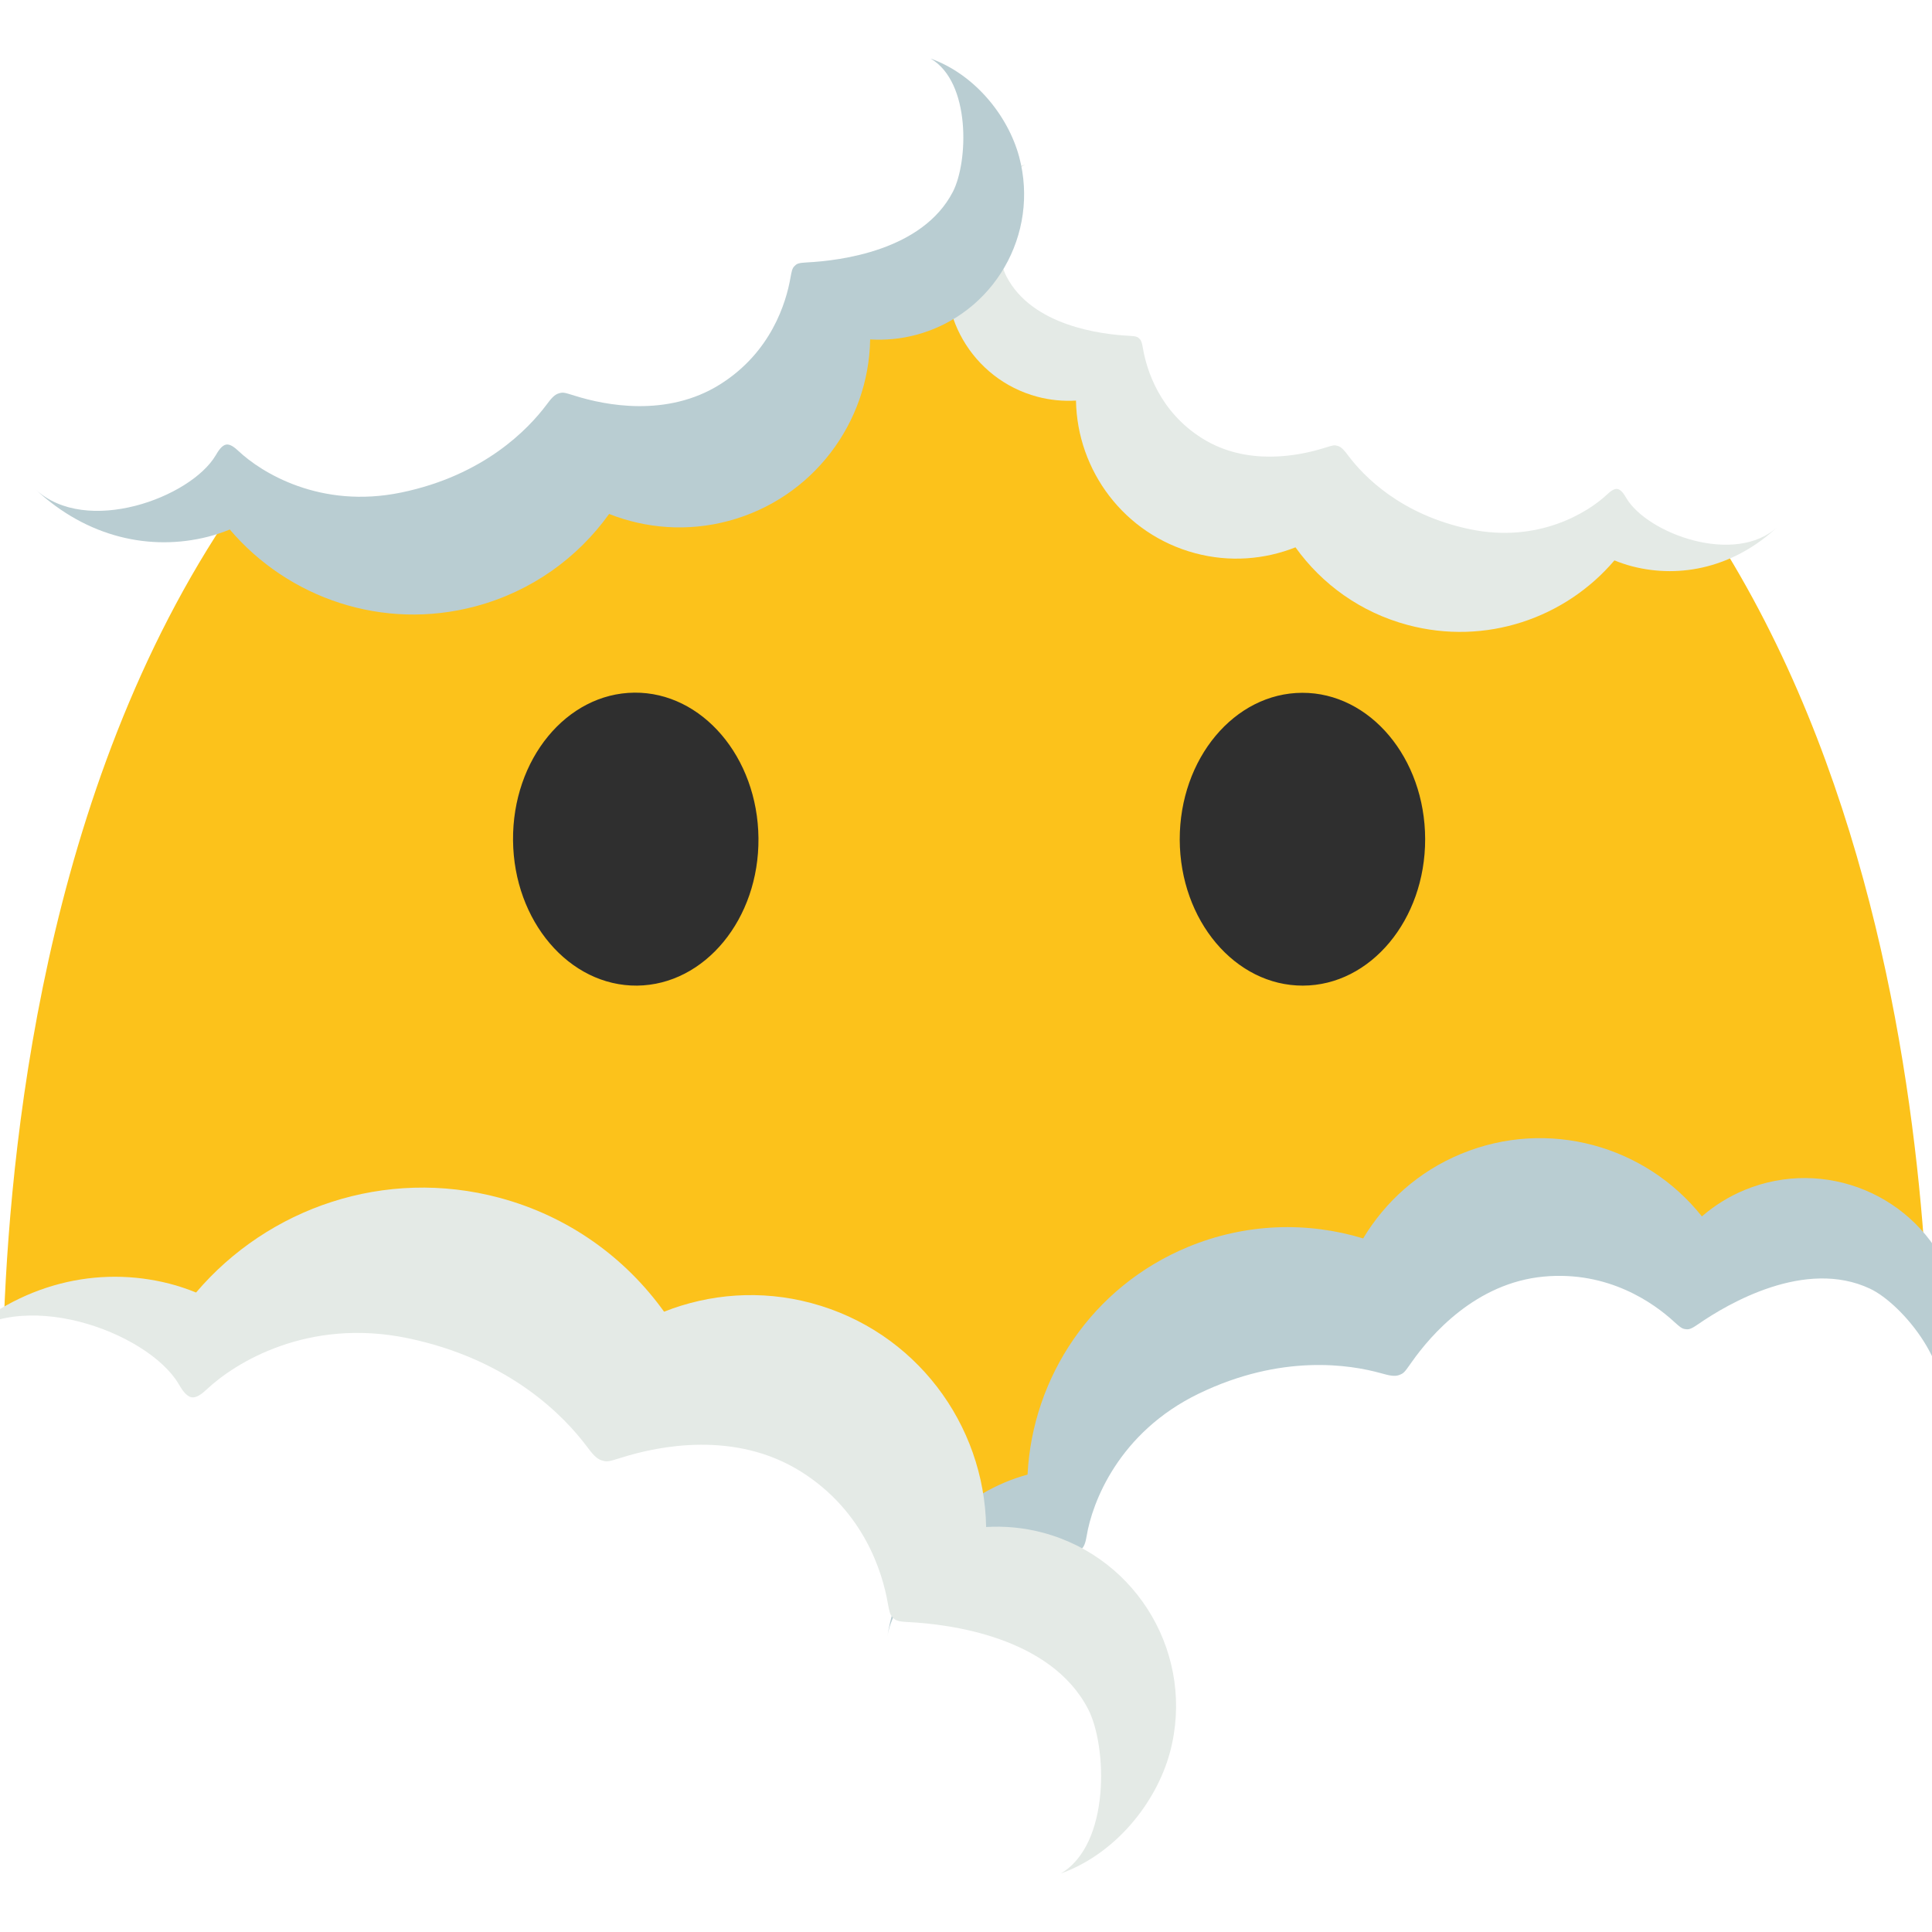
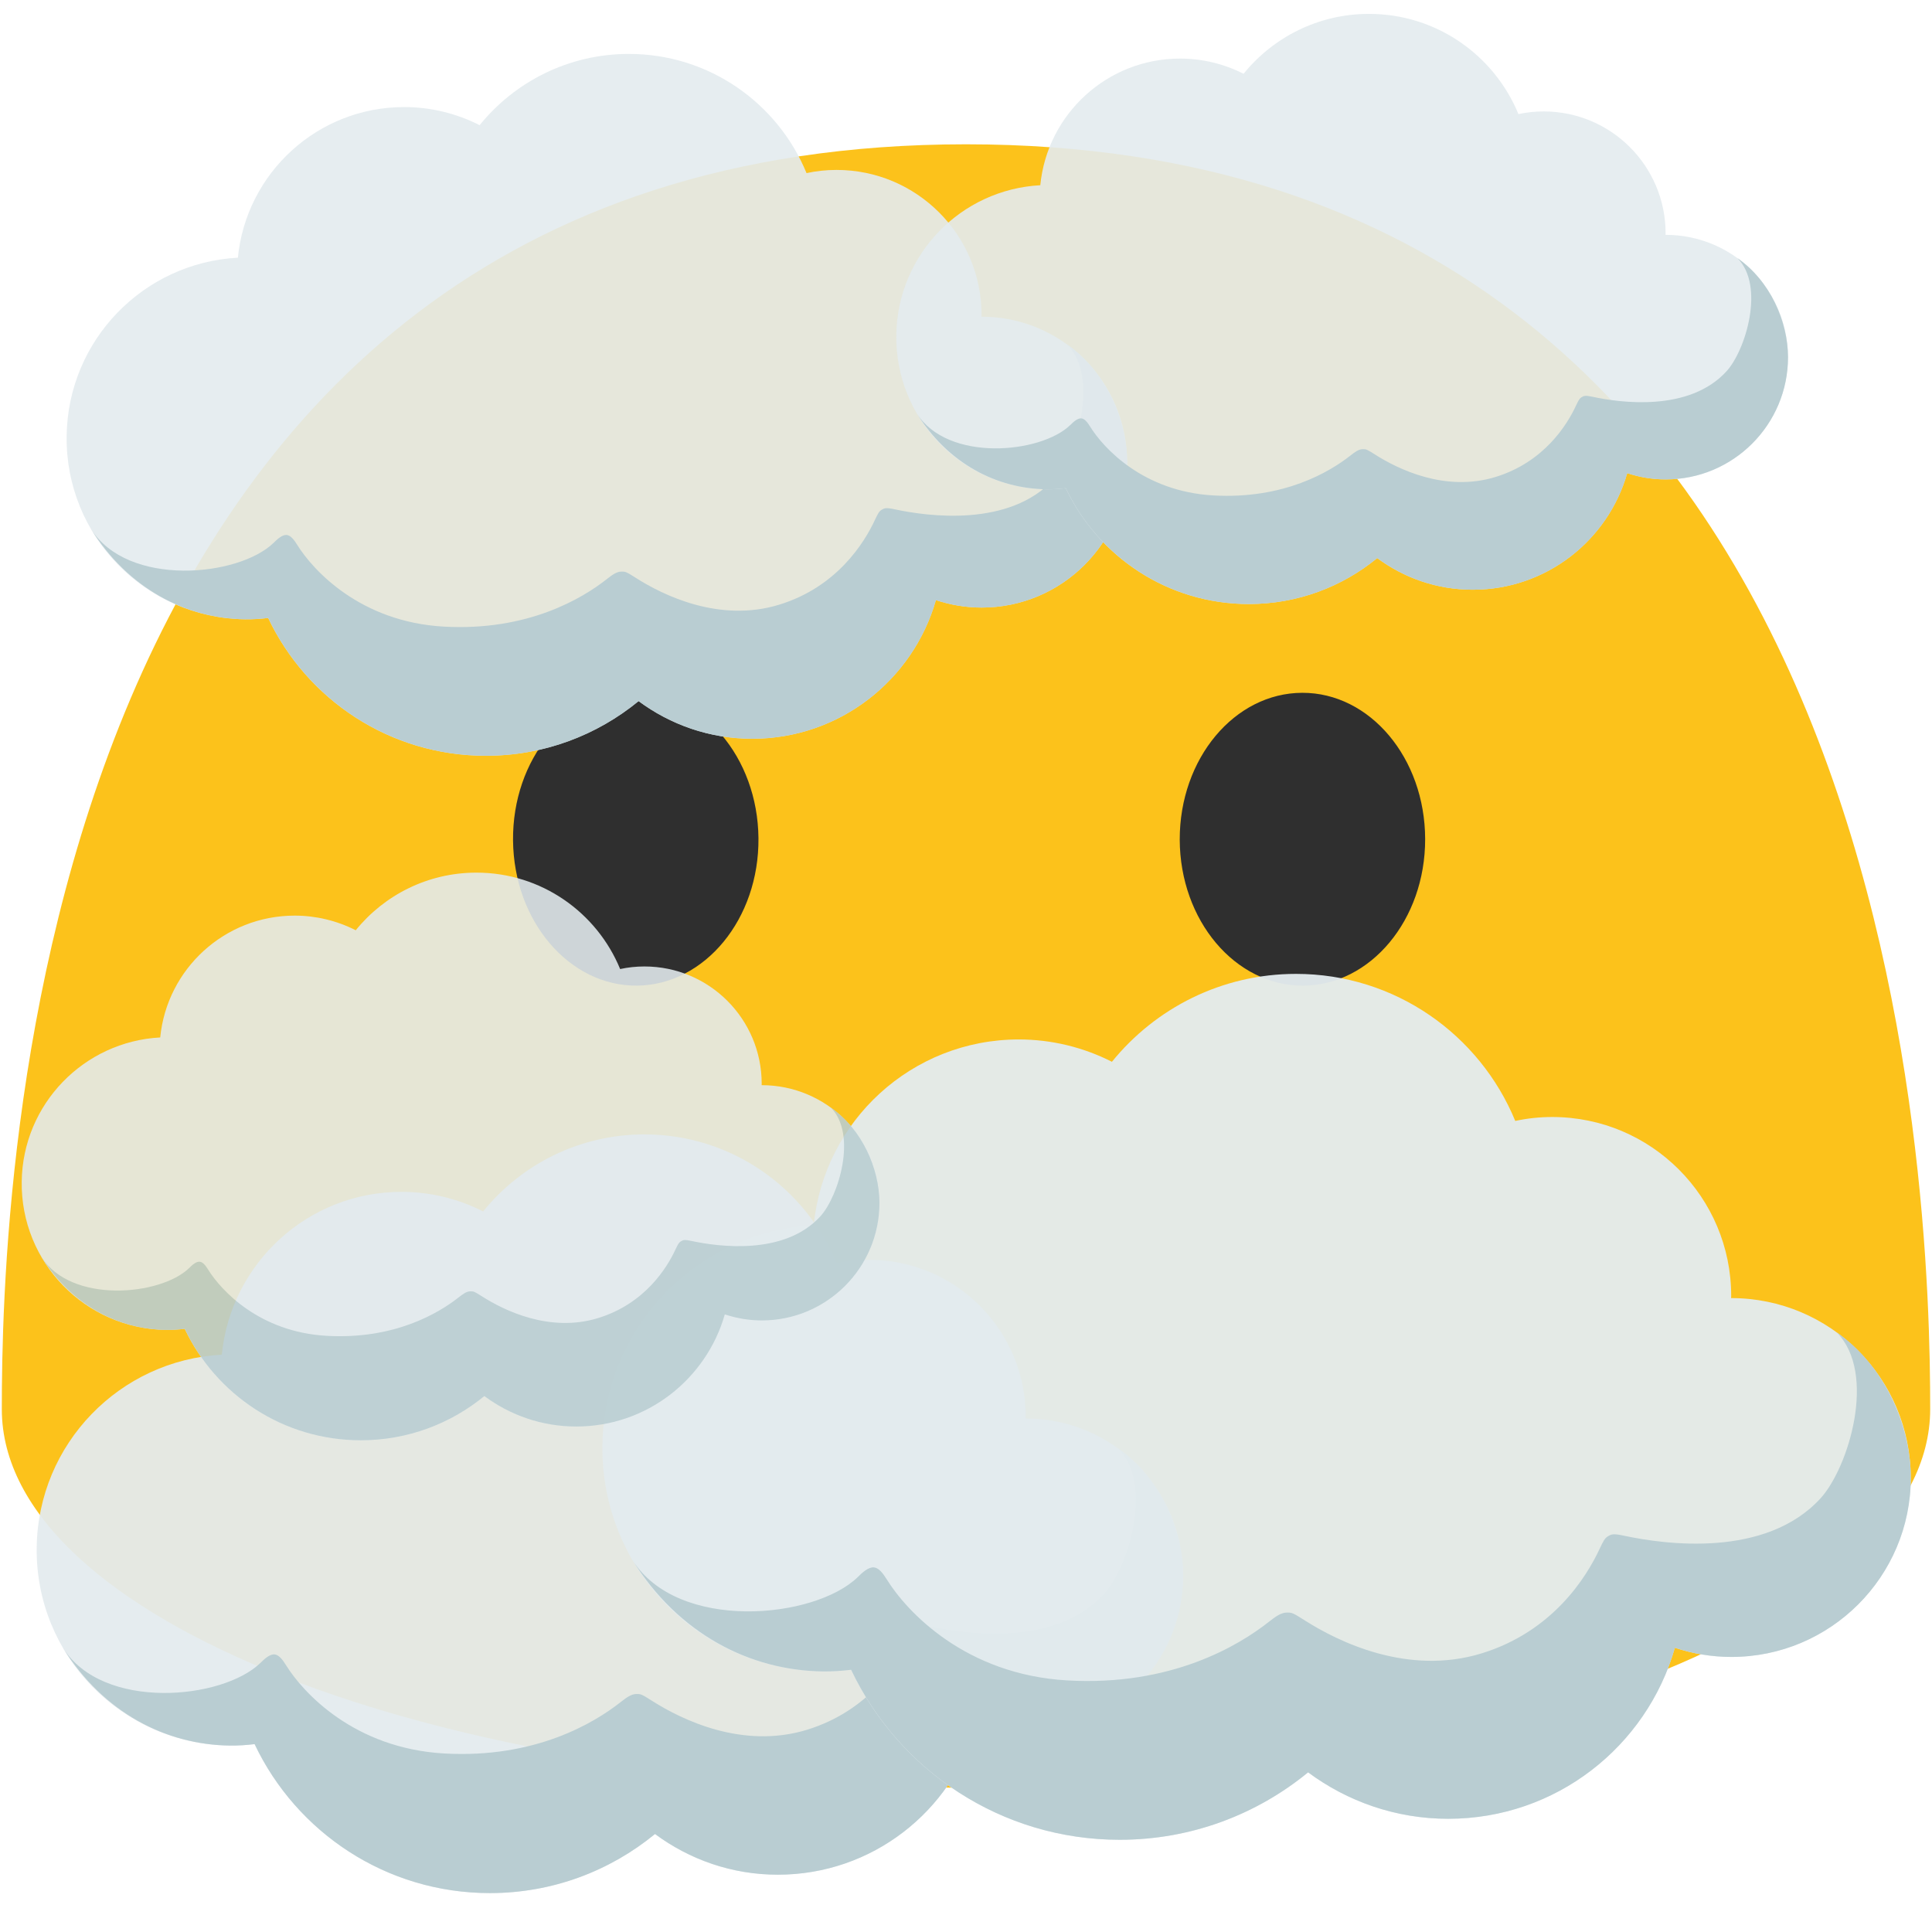
- <svg xmlns="http://www.w3.org/2000/svg" width="100%" height="100%" viewBox="0 0 128 128" version="1.1" xml:space="preserve" style="fill-rule:evenodd;clip-rule:evenodd;stroke-linejoin:round;stroke-miterlimit:2;" id="svg26489">
-   <defs id="defs26493">
-         
-         
-     
-         
-         
-     
-         
-         
-     
-             
-         </defs>
-   <path id="path26453" style="fill:#fcc21b;fill-rule:nonzero" d="M 61.43 18.473 L 52.945 26.781 L 38.875 29.5 L 30.375 38.312 L 16.664 32.035 C 3.334 50.2 0.762 74.588 0.266 87.246 L 5.48 86.002 L 13.5 88.75 L 21 86 L 33 86.5 L 55.686 94.045 L 67.176 103.592 L 79.373 85.9 L 90.447 85.9 L 103.592 78.312 L 110.949 85.67 L 116.273 80.348 L 127.543 83.367 C 126.729 71.232 123.938 52.322 114.416 36.664 L 113.25 36.875 L 106.875 35.625 L 96.25 39.25 L 89.979 32.527 L 83.174 33.941 L 76.191 31.201 L 74.953 24.395 L 67.883 23.334 L 61.43 18.473 z " />
-   <g id="g26459">
-     <path d="m 42.21,65.3 c -4.49,0.04 -8.17,-4.27 -8.22,-9.62 -0.05,-5.37 3.55,-9.75 8.04,-9.79 4.48,-0.04 8.17,4.27 8.22,9.64 0.05,5.35 -3.55,9.72 -8.04,9.77 z m 44.11,0 c 4.48,-0.01 8.11,-4.36 8.1,-9.71 -0.01,-5.37 -3.66,-9.7 -8.14,-9.69 -4.49,0.01 -8.13,4.36 -8.12,9.73 0.02,5.35 3.67,9.68 8.16,9.67 z" style="fill:#2f2f2f;fill-rule:nonzero" id="path26457" />
+ <svg xmlns="http://www.w3.org/2000/svg" width="100%" height="100%" viewBox="0 0 128 128" version="1.1" xml:space="preserve" style="fill-rule:evenodd;clip-rule:evenodd;stroke-linejoin:round;stroke-miterlimit:2;">
+   <g id="g4534" transform="matrix(1,0,0,1,0,-1.8)">
+     <g transform="matrix(1,0,0,1,0,1.8)">
+       <path d="M64,9.56C1.59,9.56 0.12,79.52 0.12,93.36C0.12,107.22 28.71,118.44 64,118.44C99.28,118.44 127.88,107.22 127.88,93.36C127.88,79.52 126.4,9.56 64,9.56Z" style="fill:rgb(252,194,27);fill-rule:nonzero;" />
+     </g>
+     <g transform="matrix(1,0,0,1,0,1.8)">
+       <path d="M42.21,65.3C37.72,65.34 34.04,61.03 33.99,55.68C33.94,50.31 37.54,45.93 42.03,45.89C46.51,45.85 50.2,50.16 50.25,55.53C50.3,60.88 46.7,65.25 42.21,65.3ZM86.32,65.3C90.8,65.29 94.43,60.94 94.42,55.59C94.41,50.22 90.76,45.89 86.28,45.9C81.79,45.91 78.15,50.26 78.16,55.63C78.18,60.98 81.83,65.31 86.32,65.3Z" style="fill:rgb(47,47,47);fill-rule:nonzero;" />
+     </g>
  </g>
-   <g id="Cloud" transform="matrix(0.5546996,-0.2295536,-0.2295536,-0.5546996,74.98687,152.9314)">
-     <path d="m 119.85,56.79 c 3.93,3.97 1.15,13.07 -1.55,16.04 -5.32,5.83 -15.08,4.47 -19,3.63 -1.06,-0.23 -1.23,-0.15 -1.58,0.06 -0.31,0.19 -0.45,0.49 -0.79,1.2 -1.26,2.72 -4.52,7.99 -11.4,10.11 C 78.36,90.04 71.6,86.67 68.44,84.66 67.24,83.9 67.19,83.88 66.65,83.89 66.1,83.9 65.56,84.3 64.91,84.81 62.05,87.06 55.52,91.03 45.45,90.45 35.58,89.88 29.93,83.8 27.99,80.67 27.62,80.07 27.22,79.57 26.76,79.52 26.23,79.47 25.64,80.01 25.2,80.45 21,84.54 7.78,85.77 3.4,78.8 c 4.46,7.15 11.35,10.69 18.42,10.78 0.93,0.01 1.83,-0.05 2.73,-0.16 4.61,9.72 14.5,16.44 25.97,16.44 6.92,0 13.26,-2.45 18.22,-6.52 3.79,2.81 8.47,4.49 13.55,4.49 10.42,0 19.19,-6.99 21.92,-16.54 1.72,0.57 3.55,0.89 5.46,0.89 9.58,0 17.35,-7.77 17.35,-17.35 -0.02,-5.1 -2.58,-10.86 -7.17,-14.04 z" style="fill:#b9cdd2;fill-rule:nonzero" id="path26464" />
+   <g id="Cloud" transform="matrix(0.600322,0,0,0.600322,2.13112,61.8721)">
+     <path d="M109.65,53.48L109.64,53.48C109.64,53.41 109.65,53.34 109.65,53.27C109.65,43.72 101.91,35.97 92.35,35.97C91.12,35.97 89.92,36.1 88.77,36.35C85.34,28.01 77.15,22.13 67.57,22.13C60.38,22.13 53.97,25.45 49.77,30.63C46.982,29.212 43.898,28.472 40.77,28.47C30.42,28.47 21.92,36.35 20.93,46.44C9.68,47.04 0.65,56.26 0.5,67.71C0.34,79.63 9.89,89.43 21.81,89.58C22.74,89.59 23.64,89.53 24.54,89.42C29.15,99.14 39.04,105.86 50.51,105.86C57.43,105.86 63.77,103.41 68.73,99.34C72.52,102.15 77.2,103.83 82.28,103.83C92.7,103.83 101.47,96.84 104.2,87.29C105.92,87.86 107.75,88.18 109.66,88.18C119.24,88.18 127.01,80.41 127.01,70.83C127,61.25 119.24,53.48 109.65,53.48Z" style="fill:rgb(227,235,238);fill-opacity:0.94;fill-rule:nonzero;" />
+     <path d="M119.85,56.79C123.78,60.76 121,69.86 118.3,72.83C112.98,78.66 103.22,77.3 99.3,76.46C98.24,76.23 98.07,76.31 97.72,76.52C97.41,76.71 97.27,77.01 96.93,77.72C95.67,80.44 92.41,85.71 85.53,87.83C78.36,90.04 71.6,86.67 68.44,84.66C67.24,83.9 67.19,83.88 66.65,83.89C66.1,83.9 65.56,84.3 64.91,84.81C62.05,87.06 55.52,91.03 45.45,90.45C35.58,89.88 29.93,83.8 27.99,80.67C27.62,80.07 27.22,79.57 26.76,79.52C26.23,79.47 25.64,80.01 25.2,80.45C21,84.54 7.78,85.77 3.4,78.8C7.86,85.95 14.75,89.49 21.82,89.58C22.75,89.59 23.65,89.53 24.55,89.42C29.16,99.14 39.05,105.86 50.52,105.86C57.44,105.86 63.78,103.41 68.74,99.34C72.53,102.15 77.21,103.83 82.29,103.83C92.71,103.83 101.48,96.84 104.21,87.29C105.93,87.86 107.76,88.18 109.67,88.18C119.25,88.18 127.02,80.41 127.02,70.83C127,65.73 124.44,59.97 119.85,56.79Z" style="fill:rgb(185,205,210);fill-rule:nonzero;" />
  </g>
-   <path d="m 67.919,10.892 c -2.252,1.316 -2.098,5.756 -1.239,7.422 1.695,3.273 6.262,3.839 8.131,3.934 0.506,0.024 0.573,0.081 0.705,0.218 0.117,0.123 0.144,0.275 0.211,0.637 0.24,1.379 1.073,4.15 3.92,5.938 2.967,1.863 6.423,1.16 8.092,0.636 0.633,-0.198 0.658,-0.201 0.9,-0.131 0.247,0.071 0.442,0.317 0.674,0.625 1.018,1.361 3.484,3.94 8.096,4.896 4.521,0.936 7.804,-1.124 9.057,-2.301 0.239,-0.226 0.48,-0.403 0.694,-0.37 0.245,0.042 0.446,0.356 0.591,0.608 1.4,2.352 7.214,4.505 10.032,1.89 -2.876,2.686 -6.411,3.45 -9.611,2.636 -0.421,-0.108 -0.819,-0.244 -1.212,-0.402 -3.254,3.827 -8.527,5.663 -13.701,4.277 -3.121,-0.836 -5.685,-2.708 -7.43,-5.143 -2.049,0.809 -4.363,1.002 -6.654,0.388 -4.7,-1.259 -7.811,-5.472 -7.888,-10.11 -0.845,0.049 -1.709,-0.028 -2.57,-0.258 -4.321,-1.158 -6.887,-5.602 -5.729,-9.923 0.625,-2.298 2.476,-4.587 4.931,-5.466 z" style="fill:#e4eae6;fill-rule:nonzero;stroke-width:0.467;fill-opacity:1" id="path26474" />
-   <path d="m 61.656,3.881 c 2.679,1.565 2.495,6.846 1.474,8.827 -2.016,3.892 -7.447,4.565 -9.67,4.678 -0.602,0.029 -0.681,0.096 -0.839,0.259 -0.139,0.146 -0.171,0.328 -0.251,0.757 -0.285,1.64 -1.276,4.936 -4.662,7.062 -3.528,2.216 -7.639,1.38 -9.623,0.756 -0.753,-0.235 -0.783,-0.239 -1.071,-0.156 -0.294,0.084 -0.526,0.377 -0.801,0.744 -1.211,1.618 -4.143,4.686 -9.628,5.822 -5.376,1.113 -9.281,-1.336 -10.772,-2.737 -0.285,-0.269 -0.571,-0.479 -0.825,-0.44 -0.291,0.049 -0.53,0.424 -0.703,0.723 -1.665,2.798 -8.58,5.358 -11.931,2.248 3.42,3.194 7.625,4.103 11.43,3.135 0.5,-0.128 0.974,-0.29 1.441,-0.478 3.87,4.551 10.141,6.735 16.294,5.086 3.712,-0.995 6.761,-3.22 8.836,-6.116 2.437,0.963 5.189,1.191 7.914,0.461 5.59,-1.498 9.289,-6.508 9.381,-12.023 1.005,0.059 2.032,-0.033 3.057,-0.307 5.139,-1.377 8.19,-6.662 6.813,-11.801 -0.744,-2.733 -2.945,-5.455 -5.864,-6.501 z" style="fill:#b9cdd2;fill-rule:nonzero;stroke-width:0.555" id="path26469" />
-   <g id="Cloud3" transform="matrix(0.6618128,0.1773322,0.1773322,-0.6618128,-19.11331,140.4579)" style="fill:#e4eae6;fill-opacity:1">
-     <path d="m 119.85,56.79 c 3.93,3.97 1.15,13.07 -1.55,16.04 -5.32,5.83 -15.08,4.47 -19,3.63 -1.06,-0.23 -1.23,-0.15 -1.58,0.06 -0.31,0.19 -0.45,0.49 -0.79,1.2 -1.26,2.72 -4.52,7.99 -11.4,10.11 C 78.36,90.04 71.6,86.67 68.44,84.66 67.24,83.9 67.19,83.88 66.65,83.89 66.1,83.9 65.56,84.3 64.91,84.81 62.05,87.06 55.52,91.03 45.45,90.45 35.58,89.88 29.93,83.8 27.99,80.67 27.62,80.07 27.22,79.57 26.76,79.52 26.23,79.47 25.64,80.01 25.2,80.45 21,84.54 7.78,85.77 3.4,78.8 c 4.46,7.15 11.35,10.69 18.42,10.78 0.93,0.01 1.83,-0.05 2.73,-0.16 4.61,9.72 14.5,16.44 25.97,16.44 6.92,0 13.26,-2.45 18.22,-6.52 3.79,2.81 8.47,4.49 13.55,4.49 10.42,0 19.19,-6.99 21.92,-16.54 1.72,0.57 3.55,0.89 5.46,0.89 9.58,0 17.35,-7.77 17.35,-17.35 -0.02,-5.1 -2.58,-10.86 -7.17,-14.04 z" style="fill:#e4eae6;fill-rule:nonzero;fill-opacity:1" id="path26479" />
+   <g id="Cloud1" transform="matrix(0.555344,0,0,0.555344,4.13716,-8.71743)">
+     <path d="M109.65,53.48L109.64,53.48C109.64,53.41 109.65,53.34 109.65,53.27C109.65,43.72 101.91,35.97 92.35,35.97C91.12,35.97 89.92,36.1 88.77,36.35C85.34,28.01 77.15,22.13 67.57,22.13C60.38,22.13 53.97,25.45 49.77,30.63C46.982,29.212 43.898,28.472 40.77,28.47C30.42,28.47 21.92,36.35 20.93,46.44C9.68,47.04 0.65,56.26 0.5,67.71C0.34,79.63 9.89,89.43 21.81,89.58C22.74,89.59 23.64,89.53 24.54,89.42C29.15,99.14 39.04,105.86 50.51,105.86C57.43,105.86 63.77,103.41 68.73,99.34C72.52,102.15 77.2,103.83 82.28,103.83C92.7,103.83 101.47,96.84 104.2,87.29C105.92,87.86 107.75,88.18 109.66,88.18C119.24,88.18 127.01,80.41 127.01,70.83C127,61.25 119.24,53.48 109.65,53.48Z" style="fill:rgb(227,235,238);fill-opacity:0.91;fill-rule:nonzero;" />
+     <path d="M119.85,56.79C123.78,60.76 121,69.86 118.3,72.83C112.98,78.66 103.22,77.3 99.3,76.46C98.24,76.23 98.07,76.31 97.72,76.52C97.41,76.71 97.27,77.01 96.93,77.72C95.67,80.44 92.41,85.71 85.53,87.83C78.36,90.04 71.6,86.67 68.44,84.66C67.24,83.9 67.19,83.88 66.65,83.89C66.1,83.9 65.56,84.3 64.91,84.81C62.05,87.06 55.52,91.03 45.45,90.45C35.58,89.88 29.93,83.8 27.99,80.67C27.62,80.07 27.22,79.57 26.76,79.52C26.23,79.47 25.64,80.01 25.2,80.45C21,84.54 7.78,85.77 3.4,78.8C7.86,85.95 14.75,89.49 21.82,89.58C22.75,89.59 23.65,89.53 24.55,89.42C29.16,99.14 39.05,105.86 50.52,105.86C57.44,105.86 63.78,103.41 68.74,99.34C72.53,102.15 77.21,103.83 82.29,103.83C92.71,103.83 101.48,96.84 104.21,87.29C105.93,87.86 107.76,88.18 109.67,88.18C119.25,88.18 127.02,80.41 127.02,70.83C127,65.73 124.44,59.97 119.85,56.79Z" style="fill:rgb(185,205,210);fill-rule:nonzero;" />
+   </g>
+   <g id="Cloud2" transform="matrix(0.466962,0,0,0.466962,59.1483,-9.41385)">
+     <path d="M109.65,53.48L109.64,53.48C109.64,53.41 109.65,53.34 109.65,53.27C109.65,43.72 101.91,35.97 92.35,35.97C91.12,35.97 89.92,36.1 88.77,36.35C85.34,28.01 77.15,22.13 67.57,22.13C60.38,22.13 53.97,25.45 49.77,30.63C46.982,29.212 43.898,28.472 40.77,28.47C30.42,28.47 21.92,36.35 20.93,46.44C9.68,47.04 0.65,56.26 0.5,67.71C0.34,79.63 9.89,89.43 21.81,89.58C22.74,89.59 23.64,89.53 24.54,89.42C29.15,99.14 39.04,105.86 50.51,105.86C57.43,105.86 63.77,103.41 68.73,99.34C72.52,102.15 77.2,103.83 82.28,103.83C92.7,103.83 101.47,96.84 104.2,87.29C105.92,87.86 107.75,88.18 109.66,88.18C119.24,88.18 127.01,80.41 127.01,70.83C127,61.25 119.24,53.48 109.65,53.48Z" style="fill:rgb(227,235,238);fill-opacity:0.91;fill-rule:nonzero;" />
+     <path d="M119.85,56.79C123.78,60.76 121,69.86 118.3,72.83C112.98,78.66 103.22,77.3 99.3,76.46C98.24,76.23 98.07,76.31 97.72,76.52C97.41,76.71 97.27,77.01 96.93,77.72C95.67,80.44 92.41,85.71 85.53,87.83C78.36,90.04 71.6,86.67 68.44,84.66C67.24,83.9 67.19,83.88 66.65,83.89C66.1,83.9 65.56,84.3 64.91,84.81C62.05,87.06 55.52,91.03 45.45,90.45C35.58,89.88 29.93,83.8 27.99,80.67C27.62,80.07 27.22,79.57 26.76,79.52C26.23,79.47 25.64,80.01 25.2,80.45C21,84.54 7.78,85.77 3.4,78.8C7.86,85.95 14.75,89.49 21.82,89.58C22.75,89.59 23.65,89.53 24.55,89.42C29.16,99.14 39.05,105.86 50.52,105.86C57.44,105.86 63.78,103.41 68.74,99.34C72.53,102.15 77.21,103.83 82.29,103.83C92.71,103.83 101.48,96.84 104.21,87.29C105.93,87.86 107.76,88.18 109.67,88.18C119.25,88.18 127.02,80.41 127.02,70.83C127,65.73 124.44,59.97 119.85,56.79Z" style="fill:rgb(185,205,210);fill-rule:nonzero;" />
+   </g>
+   <g id="Cloud3" transform="matrix(0.685159,0,0,0.685159,39.5682,49.3596)">
+     <path d="M109.65,53.48L109.64,53.48C109.64,53.41 109.65,53.34 109.65,53.27C109.65,43.72 101.91,35.97 92.35,35.97C91.12,35.97 89.92,36.1 88.77,36.35C85.34,28.01 77.15,22.13 67.57,22.13C60.38,22.13 53.97,25.45 49.77,30.63C46.982,29.212 43.898,28.472 40.77,28.47C30.42,28.47 21.92,36.35 20.93,46.44C9.68,47.04 0.65,56.26 0.5,67.71C0.34,79.63 9.89,89.43 21.81,89.58C22.74,89.59 23.64,89.53 24.54,89.42C29.15,99.14 39.04,105.86 50.51,105.86C57.43,105.86 63.77,103.41 68.73,99.34C72.52,102.15 77.2,103.83 82.28,103.83C92.7,103.83 101.47,96.84 104.2,87.29C105.92,87.86 107.75,88.18 109.66,88.18C119.24,88.18 127.01,80.41 127.01,70.83C127,61.25 119.24,53.48 109.65,53.48Z" style="fill:rgb(227,235,238);fill-opacity:0.96;fill-rule:nonzero;" />
+     <path d="M119.85,56.79C123.78,60.76 121,69.86 118.3,72.83C112.98,78.66 103.22,77.3 99.3,76.46C98.24,76.23 98.07,76.31 97.72,76.52C97.41,76.71 97.27,77.01 96.93,77.72C95.67,80.44 92.41,85.71 85.53,87.83C78.36,90.04 71.6,86.67 68.44,84.66C67.24,83.9 67.19,83.88 66.65,83.89C66.1,83.9 65.56,84.3 64.91,84.81C62.05,87.06 55.52,91.03 45.45,90.45C35.58,89.88 29.93,83.8 27.99,80.67C27.62,80.07 27.22,79.57 26.76,79.52C26.23,79.47 25.64,80.01 25.2,80.45C21,84.54 7.78,85.77 3.4,78.8C7.86,85.95 14.75,89.49 21.82,89.58C22.75,89.59 23.65,89.53 24.55,89.42C29.16,99.14 39.05,105.86 50.52,105.86C57.44,105.86 63.78,103.41 68.74,99.34C72.53,102.15 77.21,103.83 82.29,103.83C92.71,103.83 101.48,96.84 104.21,87.29C105.93,87.86 107.76,88.18 109.67,88.18C119.25,88.18 127.02,80.41 127.02,70.83C127,65.73 124.44,59.97 119.85,56.79Z" style="fill:rgb(185,205,210);fill-rule:nonzero;" />
+   </g>
+   <g id="Cloud4" transform="matrix(0.44916,0,0,0.44916,1.21402,47.8743)">
+     <g opacity="0.88">
+       <path d="M109.65,53.48L109.64,53.48C109.64,53.41 109.65,53.34 109.65,53.27C109.65,43.72 101.91,35.97 92.35,35.97C91.12,35.97 89.92,36.1 88.77,36.35C85.34,28.01 77.15,22.13 67.57,22.13C60.38,22.13 53.97,25.45 49.77,30.63C46.982,29.212 43.898,28.472 40.77,28.47C30.42,28.47 21.92,36.35 20.93,46.44C9.68,47.04 0.65,56.26 0.5,67.71C0.34,79.63 9.89,89.43 21.81,89.58C22.74,89.59 23.64,89.53 24.54,89.42C29.15,99.14 39.04,105.86 50.51,105.86C57.43,105.86 63.77,103.41 68.73,99.34C72.52,102.15 77.2,103.83 82.28,103.83C92.7,103.83 101.47,96.84 104.2,87.29C105.92,87.86 107.75,88.18 109.66,88.18C119.24,88.18 127.01,80.41 127.01,70.83C127,61.25 119.24,53.48 109.65,53.48Z" style="fill:rgb(227,235,238);fill-rule:nonzero;" />
+       <path d="M119.85,56.79C123.78,60.76 121,69.86 118.3,72.83C112.98,78.66 103.22,77.3 99.3,76.46C98.24,76.23 98.07,76.31 97.72,76.52C97.41,76.71 97.27,77.01 96.93,77.72C95.67,80.44 92.41,85.71 85.53,87.83C78.36,90.04 71.6,86.67 68.44,84.66C67.24,83.9 67.19,83.88 66.65,83.89C66.1,83.9 65.56,84.3 64.91,84.81C62.05,87.06 55.52,91.03 45.45,90.45C35.58,89.88 29.93,83.8 27.99,80.67C27.62,80.07 27.22,79.57 26.76,79.52C26.23,79.47 25.64,80.01 25.2,80.45C21,84.54 7.78,85.77 3.4,78.8C7.86,85.95 14.75,89.49 21.82,89.58C22.75,89.59 23.65,89.53 24.55,89.42C29.16,99.14 39.05,105.86 50.52,105.86C57.44,105.86 63.78,103.41 68.74,99.34C72.53,102.15 77.21,103.83 82.29,103.83C92.71,103.83 101.48,96.84 104.21,87.29C105.93,87.86 107.76,88.18 109.67,88.18C119.25,88.18 127.02,80.41 127.02,70.83C127,65.73 124.44,59.97 119.85,56.79Z" style="fill:rgb(185,205,210);fill-rule:nonzero;" />
+     </g>
  </g>
</svg>
